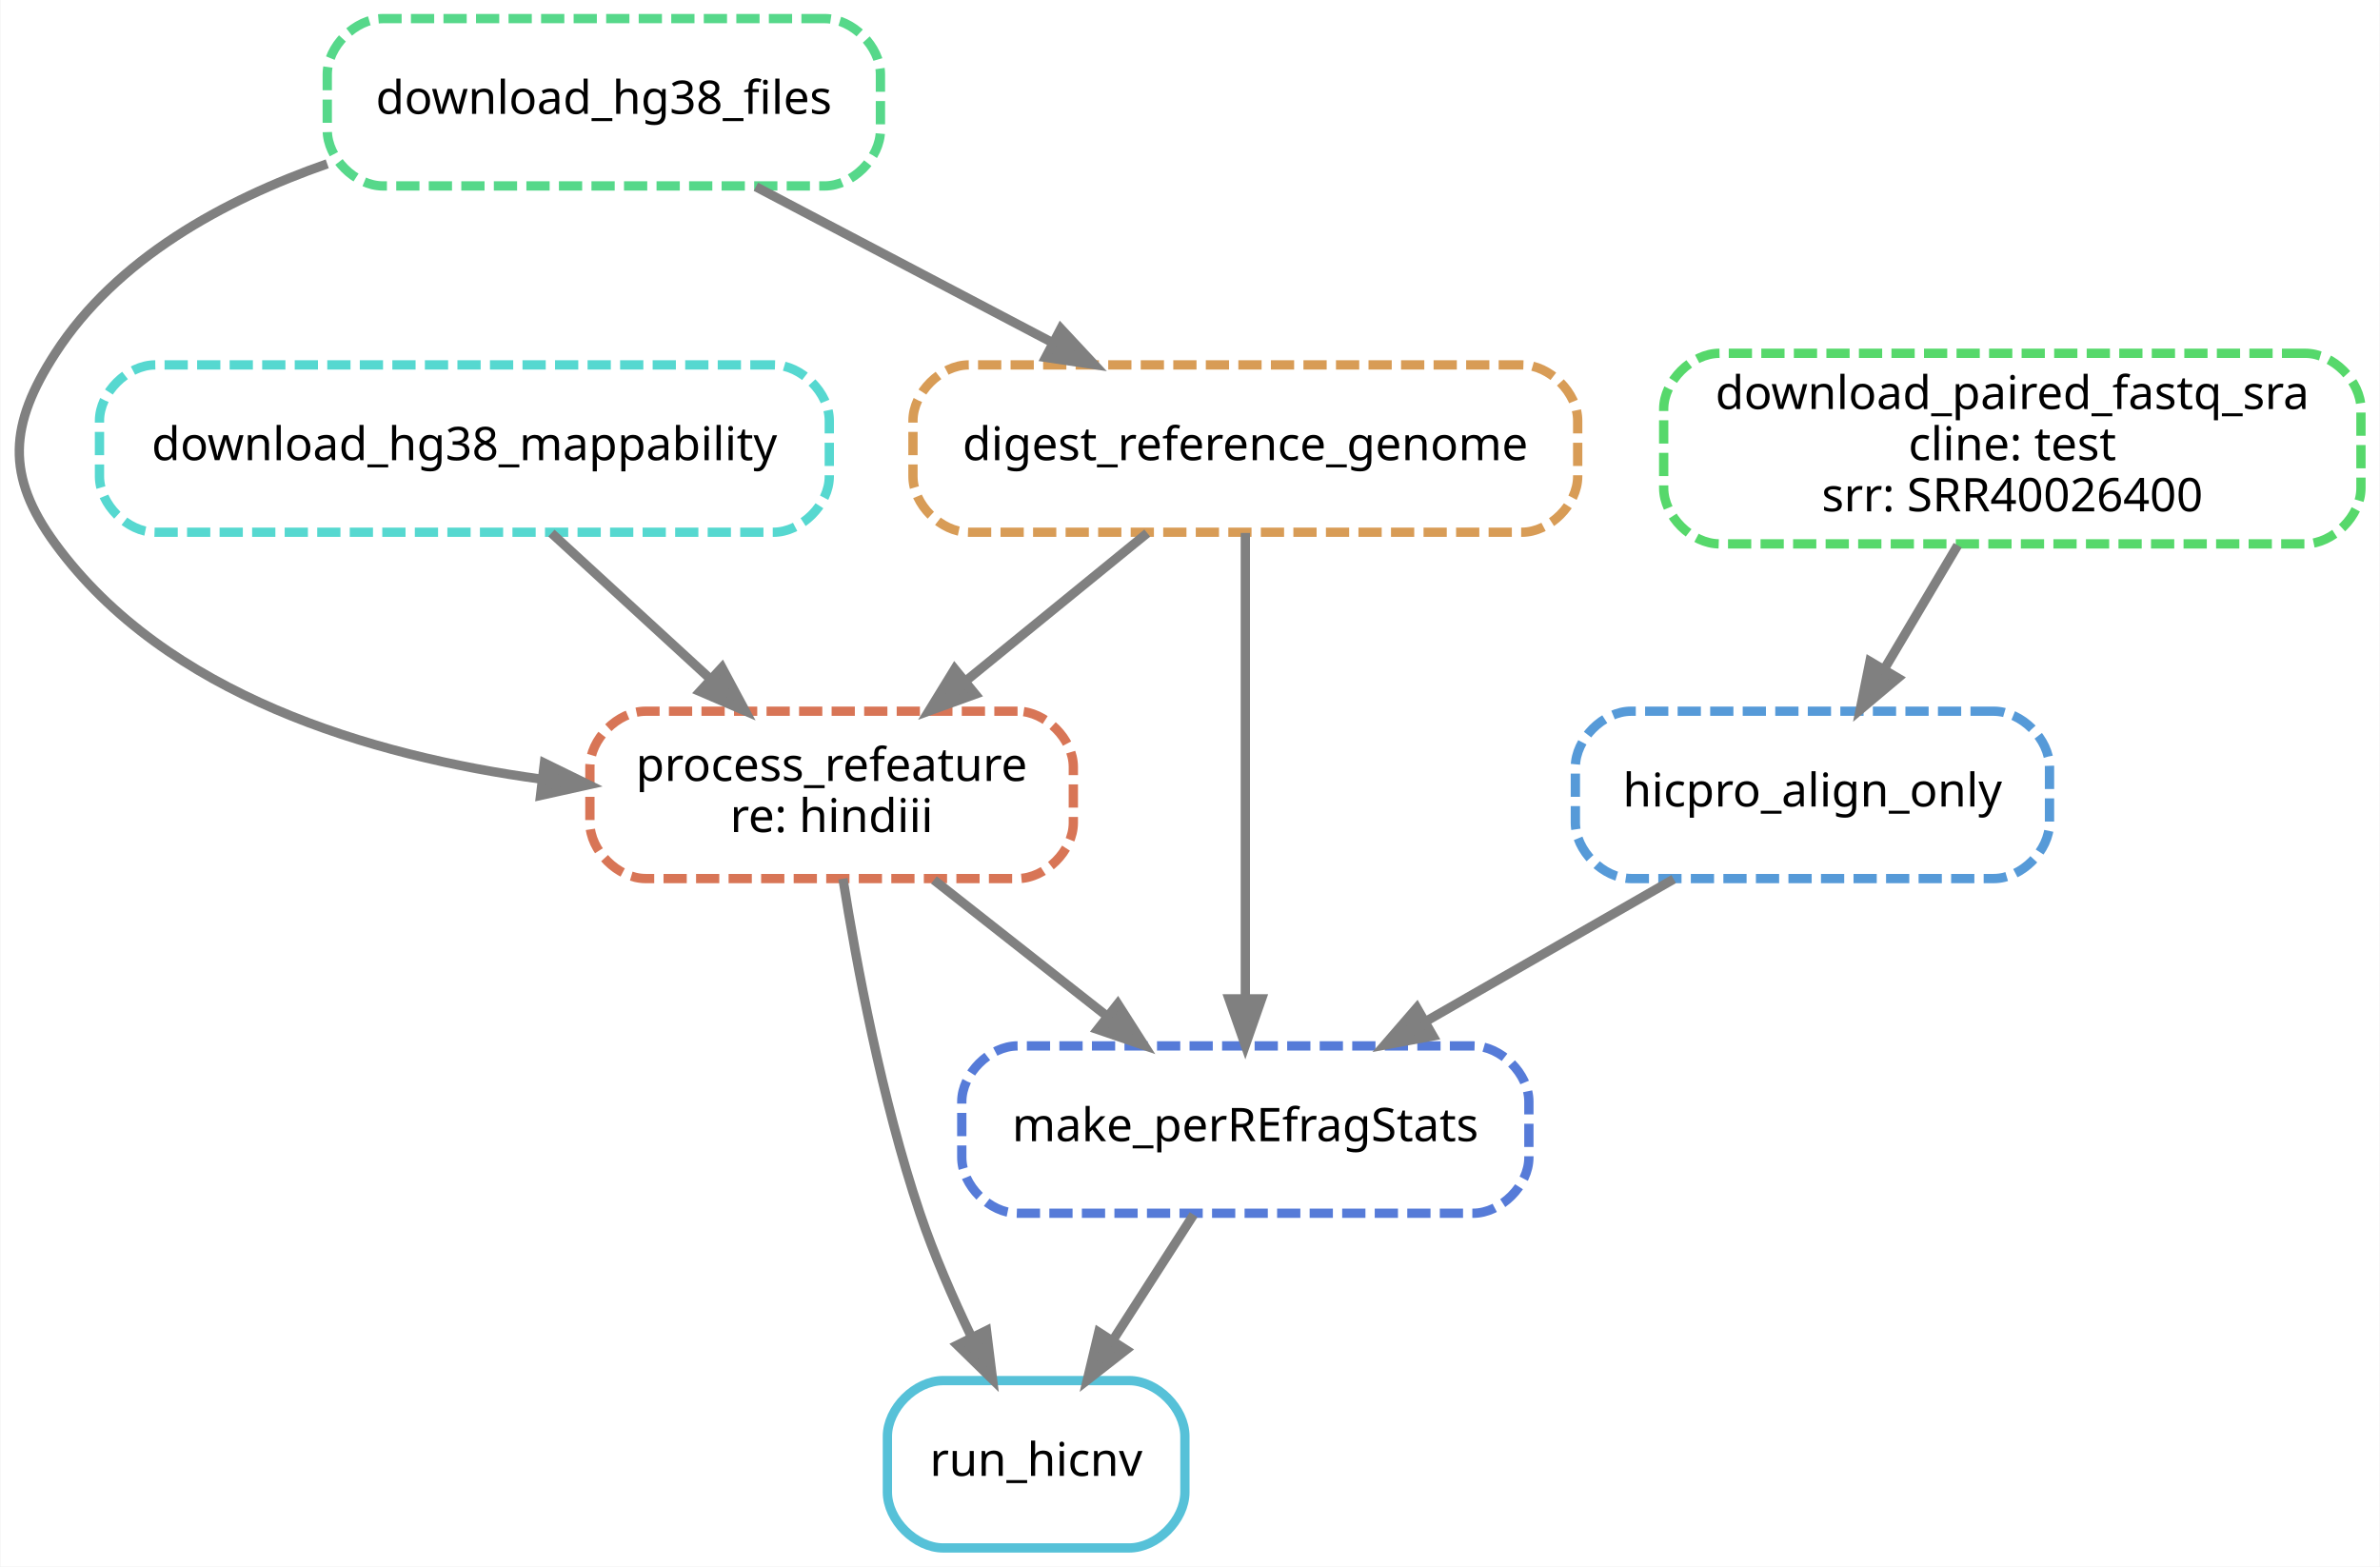
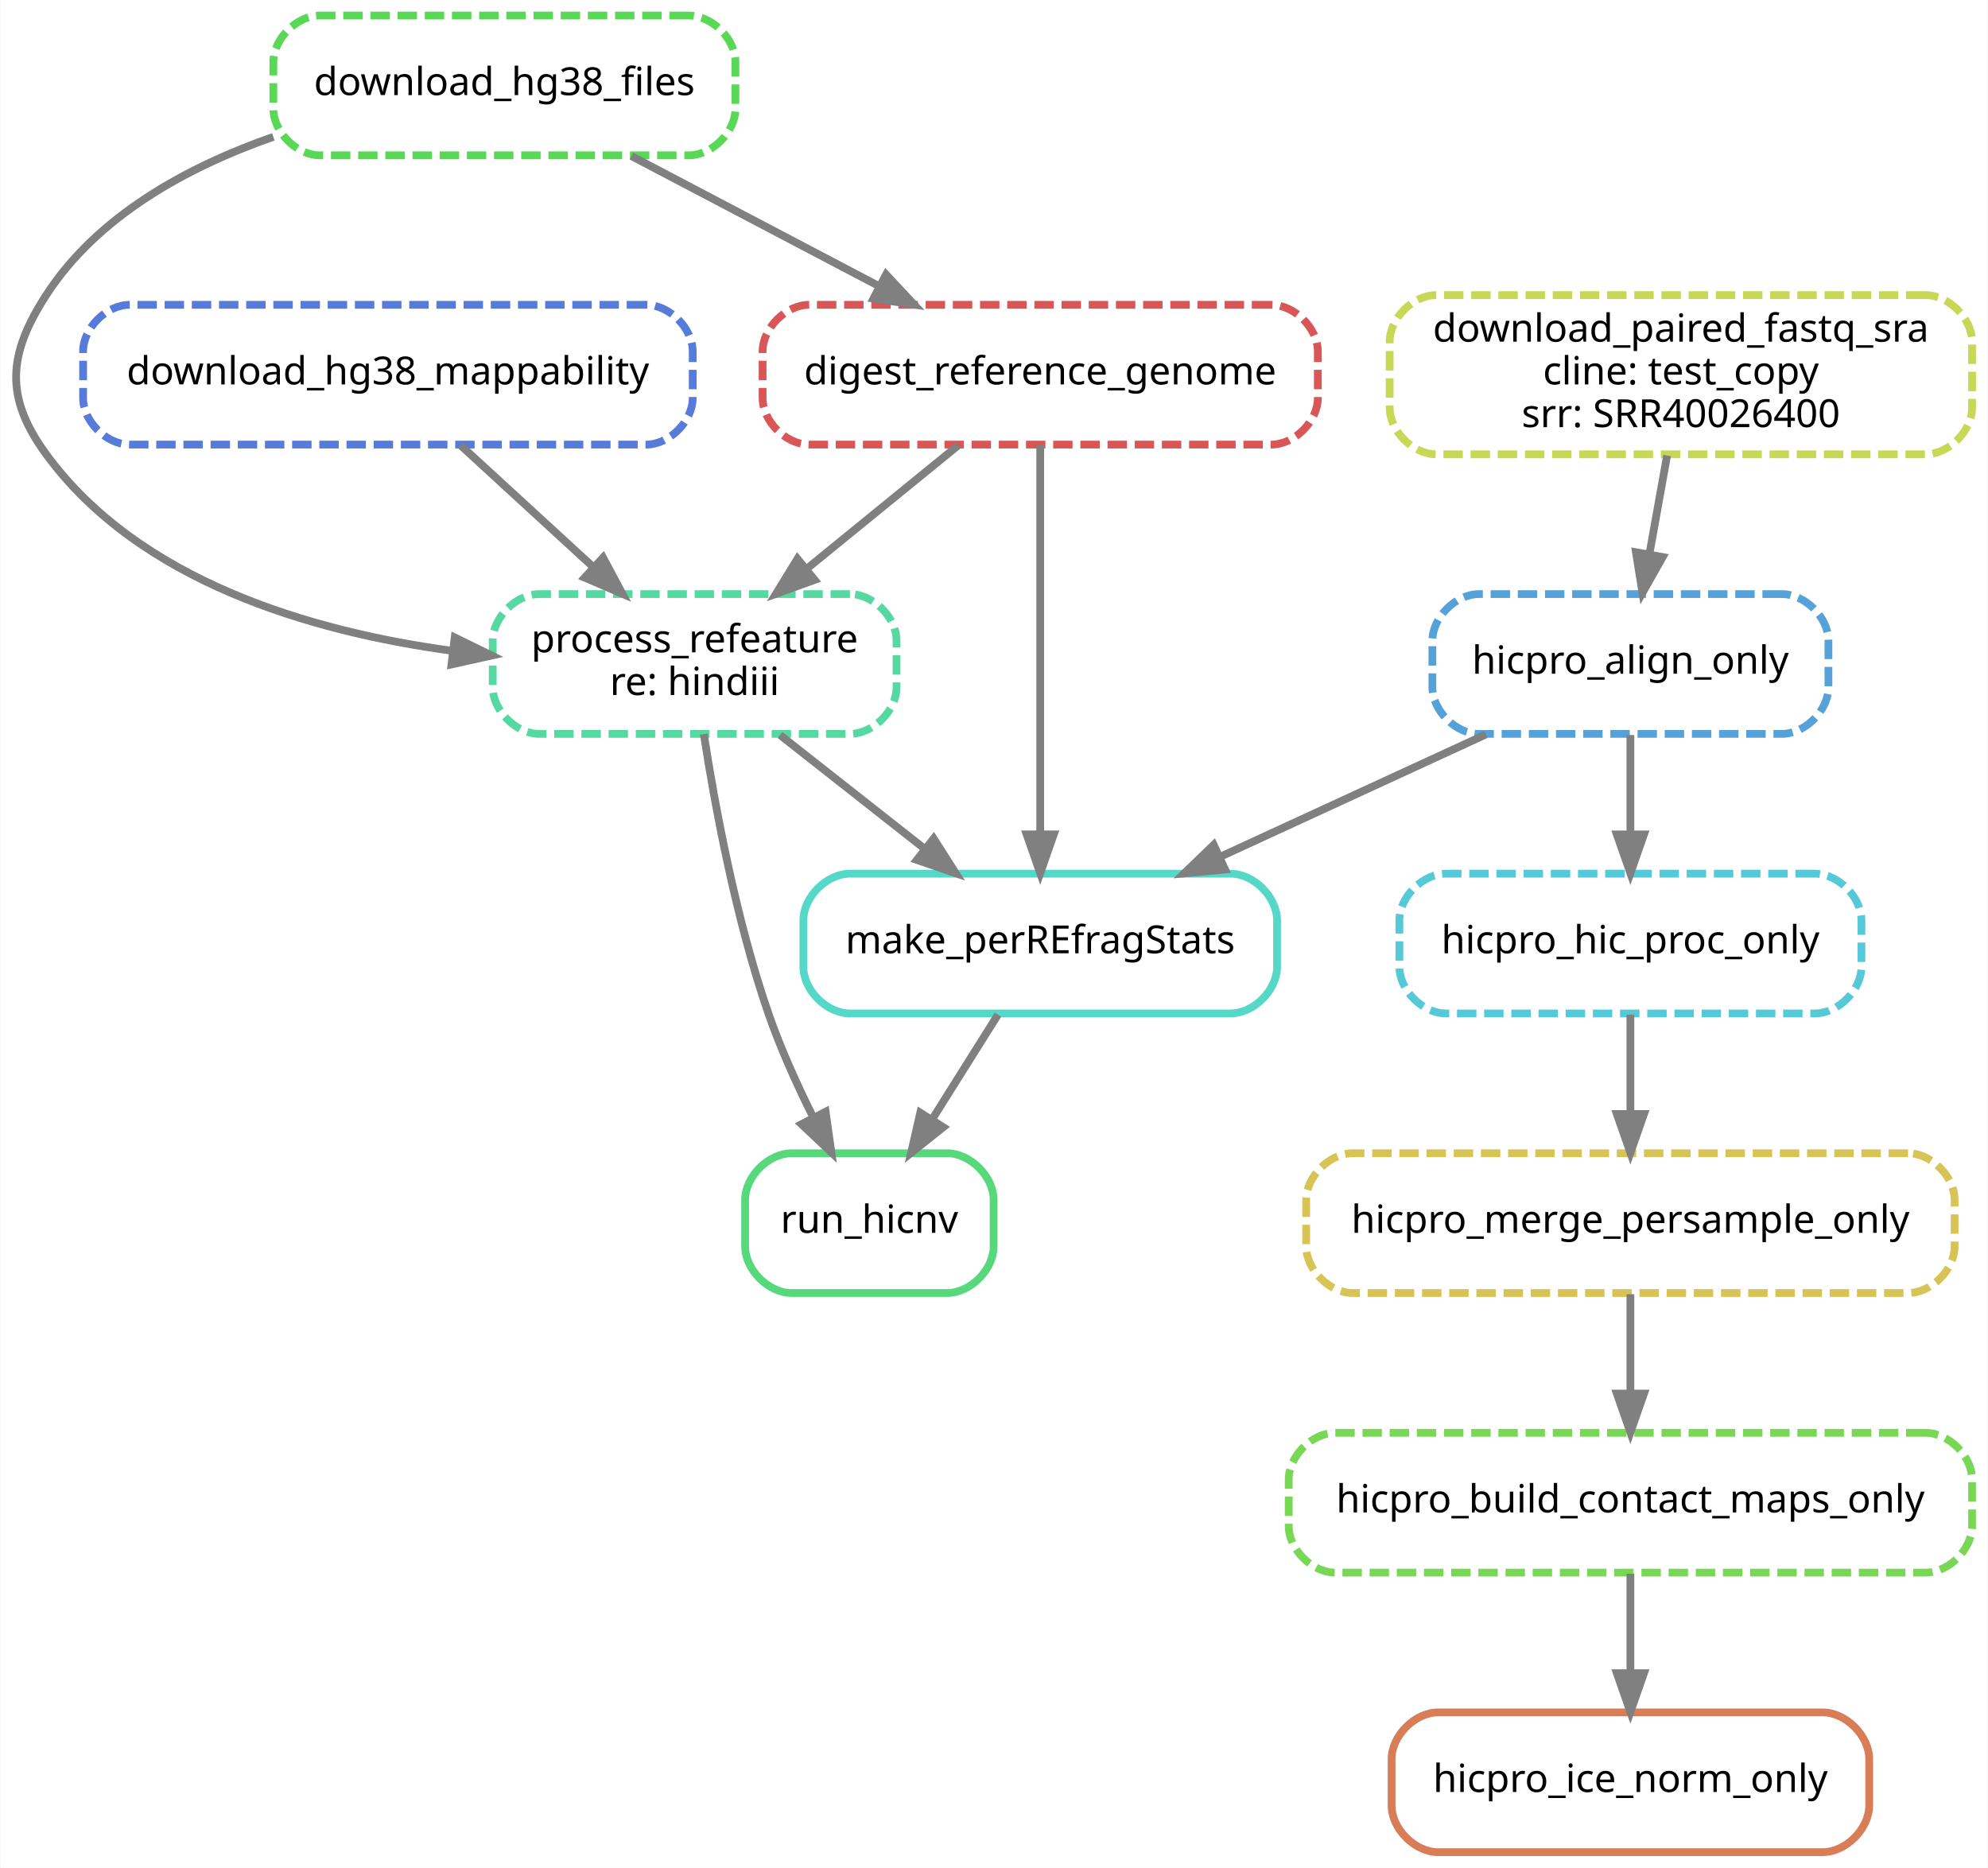
- <svg xmlns="http://www.w3.org/2000/svg" width="512pt" height="337pt" viewBox="0.00 0.00 511.80 337.00">
-   <g id="graph0" class="graph" transform="scale(1 1) rotate(0) translate(4 333)">
-     <polygon fill="white" stroke="none" points="-4,4 -4,-333 507.802,-333 507.802,4 -4,4" />
+ <svg xmlns="http://www.w3.org/2000/svg" width="512pt" height="481pt" viewBox="0.00 0.00 511.80 481.00">
+   <g id="graph0" class="graph" transform="scale(1 1) rotate(0) translate(4 477)">
+     <polygon fill="white" stroke="none" points="-4,4 -4,-477 507.802,-477 507.802,4 -4,4" />
    <g id="node1" class="node">
-       <path fill="none" stroke="#56c1d8" stroke-width="2" d="M238.802,-36C238.802,-36 198.802,-36 198.802,-36 192.802,-36 186.802,-30 186.802,-24 186.802,-24 186.802,-12 186.802,-12 186.802,-6 192.802,-0 198.802,-0 198.802,-0 238.802,-0 238.802,-0 244.802,-0 250.802,-6 250.802,-12 250.802,-12 250.802,-24 250.802,-24 250.802,-30 244.802,-36 238.802,-36" />
-       <text text-anchor="middle" x="218.802" y="-15.5" font-family="sans" font-size="10.00">run_hicnv</text>
+       <path fill="none" stroke="#56d87b" stroke-width="2" d="M239.802,-180C239.802,-180 199.802,-180 199.802,-180 193.802,-180 187.802,-174 187.802,-168 187.802,-168 187.802,-156 187.802,-156 187.802,-150 193.802,-144 199.802,-144 199.802,-144 239.802,-144 239.802,-144 245.802,-144 251.802,-150 251.802,-156 251.802,-156 251.802,-168 251.802,-168 251.802,-174 245.802,-180 239.802,-180" />
+       <text text-anchor="middle" x="219.802" y="-159.5" font-family="sans" font-size="10.00">run_hicnv</text>
    </g>
    <g id="node2" class="node">
-       <path fill="none" stroke="#d87556" stroke-width="2" stroke-dasharray="5,2" d="M214.802,-180C214.802,-180 134.802,-180 134.802,-180 128.802,-180 122.802,-174 122.802,-168 122.802,-168 122.802,-156 122.802,-156 122.802,-150 128.802,-144 134.802,-144 134.802,-144 214.802,-144 214.802,-144 220.802,-144 226.802,-150 226.802,-156 226.802,-156 226.802,-168 226.802,-168 226.802,-174 220.802,-180 214.802,-180" />
-       <text text-anchor="middle" x="174.802" y="-165" font-family="sans" font-size="10.00">process_refeature</text>
-       <text text-anchor="middle" x="174.802" y="-154" font-family="sans" font-size="10.00">re: hindiii</text>
+       <path fill="none" stroke="#d87d56" stroke-width="2" d="M465.302,-36C465.302,-36 366.302,-36 366.302,-36 360.302,-36 354.302,-30 354.302,-24 354.302,-24 354.302,-12 354.302,-12 354.302,-6 360.302,-0 366.302,-0 366.302,-0 465.302,-0 465.302,-0 471.302,-0 477.302,-6 477.302,-12 477.302,-12 477.302,-24 477.302,-24 477.302,-30 471.302,-36 465.302,-36" />
+       <text text-anchor="middle" x="415.802" y="-15.5" font-family="sans" font-size="10.00">hicpro_ice_norm_only</text>
+     </g>
+     <g id="node3" class="node">
+       <path fill="none" stroke="#56d8a2" stroke-width="2" stroke-dasharray="5,2" d="M214.802,-324C214.802,-324 134.802,-324 134.802,-324 128.802,-324 122.802,-318 122.802,-312 122.802,-312 122.802,-300 122.802,-300 122.802,-294 128.802,-288 134.802,-288 134.802,-288 214.802,-288 214.802,-288 220.802,-288 226.802,-294 226.802,-300 226.802,-300 226.802,-312 226.802,-312 226.802,-318 220.802,-324 214.802,-324" />
+       <text text-anchor="middle" x="174.802" y="-309" font-family="sans" font-size="10.00">process_refeature</text>
+       <text text-anchor="middle" x="174.802" y="-298" font-family="sans" font-size="10.00">re: hindiii</text>
    </g>
    <g id="edge1" class="edge">
-       <path fill="none" stroke="grey" stroke-width="2" d="M177.241,-143.958C180.115,-125.81 185.565,-96.401 193.802,-72 196.795,-63.132 200.866,-53.793 204.853,-45.466" />
-       <polygon fill="grey" stroke="grey" stroke-width="2" points="208.118,-46.76 209.425,-36.246 201.847,-43.65 208.118,-46.76" />
+       <path fill="none" stroke="grey" stroke-width="2" d="M177.167,-287.933C179.979,-269.764 185.379,-240.337 193.802,-216 196.919,-206.993 201.203,-197.535 205.394,-189.143" />
+       <polygon fill="grey" stroke="grey" stroke-width="2" points="208.533,-190.692 210.02,-180.202 202.316,-187.476 208.533,-190.692" />
    </g>
-     <g id="node3" class="node">
-       <path fill="none" stroke="#567bd8" stroke-width="2" stroke-dasharray="5,2" d="M312.802,-108C312.802,-108 214.802,-108 214.802,-108 208.802,-108 202.802,-102 202.802,-96 202.802,-96 202.802,-84 202.802,-84 202.802,-78 208.802,-72 214.802,-72 214.802,-72 312.802,-72 312.802,-72 318.802,-72 324.802,-78 324.802,-84 324.802,-84 324.802,-96 324.802,-96 324.802,-102 318.802,-108 312.802,-108" />
-       <text text-anchor="middle" x="263.802" y="-87.5" font-family="sans" font-size="10.00">make_perREfragStats</text>
+     <g id="node4" class="node">
+       <path fill="none" stroke="#56d8c9" stroke-width="2" d="M312.802,-252C312.802,-252 214.802,-252 214.802,-252 208.802,-252 202.802,-246 202.802,-240 202.802,-240 202.802,-228 202.802,-228 202.802,-222 208.802,-216 214.802,-216 214.802,-216 312.802,-216 312.802,-216 318.802,-216 324.802,-222 324.802,-228 324.802,-228 324.802,-240 324.802,-240 324.802,-246 318.802,-252 312.802,-252" />
+       <text text-anchor="middle" x="263.802" y="-231.5" font-family="sans" font-size="10.00">make_perREfragStats</text>
+     </g>
+     <g id="edge9" class="edge">
+       <path fill="none" stroke="grey" stroke-width="2" d="M196.802,-287.697C208.01,-278.881 221.804,-268.032 233.956,-258.474" />
+       <polygon fill="grey" stroke="grey" stroke-width="2" points="236.358,-261.038 242.055,-252.104 232.031,-255.535 236.358,-261.038" />
+     </g>
+     <g id="edge2" class="edge">
+       <path fill="none" stroke="grey" stroke-width="2" d="M252.925,-215.697C247.81,-207.559 241.606,-197.689 235.957,-188.701" />
+       <polygon fill="grey" stroke="grey" stroke-width="2" points="238.838,-186.708 230.553,-180.104 232.911,-190.433 238.838,-186.708" />
+     </g>
+     <g id="node5" class="node">
+       <path fill="none" stroke="#78d856" stroke-width="2" stroke-dasharray="5,2" d="M491.802,-108C491.802,-108 339.802,-108 339.802,-108 333.802,-108 327.802,-102 327.802,-96 327.802,-96 327.802,-84 327.802,-84 327.802,-78 333.802,-72 339.802,-72 339.802,-72 491.802,-72 491.802,-72 497.802,-72 503.802,-78 503.802,-84 503.802,-84 503.802,-96 503.802,-96 503.802,-102 497.802,-108 491.802,-108" />
+       <text text-anchor="middle" x="415.802" y="-87.5" font-family="sans" font-size="10.00">hicpro_build_contact_maps_only</text>
+     </g>
+     <g id="edge3" class="edge">
+       <path fill="none" stroke="grey" stroke-width="2" d="M415.802,-71.697C415.802,-63.983 415.802,-54.712 415.802,-46.112" />
+       <polygon fill="grey" stroke="grey" stroke-width="2" points="419.302,-46.104 415.802,-36.104 412.302,-46.104 419.302,-46.104" />
+     </g>
+     <g id="node6" class="node">
+       <path fill="none" stroke="#59d856" stroke-width="2" stroke-dasharray="5,2" d="M173.302,-473C173.302,-473 78.302,-473 78.302,-473 72.302,-473 66.302,-467 66.302,-461 66.302,-461 66.302,-449 66.302,-449 66.302,-443 72.302,-437 78.302,-437 78.302,-437 173.302,-437 173.302,-437 179.302,-437 185.302,-443 185.302,-449 185.302,-449 185.302,-461 185.302,-461 185.302,-467 179.302,-473 173.302,-473" />
+       <text text-anchor="middle" x="125.802" y="-452.5" font-family="sans" font-size="10.00">download_hg38_files</text>
+     </g>
+     <g id="edge4" class="edge">
+       <path fill="none" stroke="grey" stroke-width="2" d="M66.298,-441.757C44.038,-433.977 20.978,-421.363 7.802,-401 -2.098,-385.701 -2.96,-374.705 7.802,-360 31.61,-327.465 75.529,-314.412 112.354,-309.39" />
+       <polygon fill="grey" stroke="grey" stroke-width="2" points="113.014,-312.836 122.529,-308.176 112.185,-305.885 113.014,-312.836" />
+     </g>
+     <g id="node7" class="node">
+       <path fill="none" stroke="#d85656" stroke-width="2" stroke-dasharray="5,2" d="M323.302,-398.5C323.302,-398.5 204.302,-398.5 204.302,-398.5 198.302,-398.5 192.302,-392.5 192.302,-386.5 192.302,-386.5 192.302,-374.5 192.302,-374.5 192.302,-368.5 198.302,-362.5 204.302,-362.5 204.302,-362.5 323.302,-362.5 323.302,-362.5 329.302,-362.5 335.302,-368.5 335.302,-374.5 335.302,-374.5 335.302,-386.5 335.302,-386.5 335.302,-392.5 329.302,-398.5 323.302,-398.5" />
+       <text text-anchor="middle" x="263.802" y="-378" font-family="sans" font-size="10.00">digest_reference_genome</text>
+     </g>
+     <g id="edge11" class="edge">
+       <path fill="none" stroke="grey" stroke-width="2" d="M158.506,-436.819C177.582,-426.796 201.834,-414.056 222.253,-403.328" />
+       <polygon fill="grey" stroke="grey" stroke-width="2" points="224.107,-406.307 231.332,-398.558 220.852,-400.111 224.107,-406.307" />
+     </g>
+     <g id="edge5" class="edge">
+       <path fill="none" stroke="grey" stroke-width="2" d="M242.71,-362.319C231.072,-352.838 216.448,-340.925 203.754,-330.585" />
+       <polygon fill="grey" stroke="grey" stroke-width="2" points="205.706,-327.66 195.742,-324.058 201.285,-333.088 205.706,-327.66" />
    </g>
    <g id="edge8" class="edge">
-       <path fill="none" stroke="grey" stroke-width="2" d="M196.802,-143.697C208.01,-134.881 221.804,-124.032 233.956,-114.474" />
-       <polygon fill="grey" stroke="grey" stroke-width="2" points="236.358,-117.038 242.055,-108.104 232.031,-111.535 236.358,-117.038" />
+       <path fill="none" stroke="grey" stroke-width="2" d="M263.802,-362.357C263.802,-337.588 263.802,-291.546 263.802,-262.135" />
+       <polygon fill="grey" stroke="grey" stroke-width="2" points="267.302,-262.121 263.802,-252.121 260.302,-262.121 267.302,-262.121" />
    </g>
-     <g id="edge2" class="edge">
-       <path fill="none" stroke="grey" stroke-width="2" d="M252.678,-71.697C247.447,-63.559 241.102,-53.689 235.324,-44.701" />
-       <polygon fill="grey" stroke="grey" stroke-width="2" points="238.149,-42.623 229.797,-36.104 232.261,-46.409 238.149,-42.623" />
+     <g id="node8" class="node">
+       <path fill="none" stroke="#567bd8" stroke-width="2" stroke-dasharray="5,2" d="M162.302,-398.5C162.302,-398.5 29.302,-398.5 29.302,-398.5 23.302,-398.5 17.302,-392.5 17.302,-386.5 17.302,-386.5 17.302,-374.5 17.302,-374.5 17.302,-368.5 23.302,-362.5 29.302,-362.5 29.302,-362.5 162.302,-362.5 162.302,-362.5 168.302,-362.5 174.302,-368.5 174.302,-374.5 174.302,-374.5 174.302,-386.5 174.302,-386.5 174.302,-392.5 168.302,-398.5 162.302,-398.5" />
+       <text text-anchor="middle" x="95.802" y="-378" font-family="sans" font-size="10.00">download_hg38_mappability</text>
    </g>
-     <g id="node4" class="node">
-       <path fill="none" stroke="#56d88a" stroke-width="2" stroke-dasharray="5,2" d="M173.302,-329C173.302,-329 78.302,-329 78.302,-329 72.302,-329 66.302,-323 66.302,-317 66.302,-317 66.302,-305 66.302,-305 66.302,-299 72.302,-293 78.302,-293 78.302,-293 173.302,-293 173.302,-293 179.302,-293 185.302,-299 185.302,-305 185.302,-305 185.302,-317 185.302,-317 185.302,-323 179.302,-329 173.302,-329" />
-       <text text-anchor="middle" x="125.802" y="-308.5" font-family="sans" font-size="10.00">download_hg38_files</text>
+     <g id="edge6" class="edge">
+       <path fill="none" stroke="grey" stroke-width="2" d="M114.524,-362.319C124.756,-352.928 137.588,-341.152 148.78,-330.881" />
+       <polygon fill="grey" stroke="grey" stroke-width="2" points="151.213,-333.398 156.214,-324.058 146.48,-328.241 151.213,-333.398" />
    </g>
-     <g id="edge3" class="edge">
-       <path fill="none" stroke="grey" stroke-width="2" d="M66.298,-297.757C44.038,-289.977 20.978,-277.363 7.802,-257 -2.098,-241.701 -2.96,-230.705 7.802,-216 31.61,-183.465 75.529,-170.412 112.354,-165.39" />
-       <polygon fill="grey" stroke="grey" stroke-width="2" points="113.014,-168.836 122.529,-164.176 112.185,-161.885 113.014,-168.836" />
-     </g>
-     <g id="node5" class="node">
-       <path fill="none" stroke="#d89c56" stroke-width="2" stroke-dasharray="5,2" d="M323.302,-254.5C323.302,-254.5 204.302,-254.5 204.302,-254.5 198.302,-254.5 192.302,-248.5 192.302,-242.5 192.302,-242.5 192.302,-230.5 192.302,-230.5 192.302,-224.5 198.302,-218.5 204.302,-218.5 204.302,-218.5 323.302,-218.5 323.302,-218.5 329.302,-218.5 335.302,-224.5 335.302,-230.5 335.302,-230.5 335.302,-242.5 335.302,-242.5 335.302,-248.5 329.302,-254.5 323.302,-254.5" />
-       <text text-anchor="middle" x="263.802" y="-234" font-family="sans" font-size="10.00">digest_reference_genome</text>
-     </g>
-     <g id="edge9" class="edge">
-       <path fill="none" stroke="grey" stroke-width="2" d="M158.506,-292.819C177.582,-282.796 201.834,-270.056 222.253,-259.328" />
-       <polygon fill="grey" stroke="grey" stroke-width="2" points="224.107,-262.307 231.332,-254.558 220.852,-256.111 224.107,-262.307" />
-     </g>
-     <g id="edge4" class="edge">
-       <path fill="none" stroke="grey" stroke-width="2" d="M242.71,-218.319C231.072,-208.838 216.448,-196.925 203.754,-186.585" />
-       <polygon fill="grey" stroke="grey" stroke-width="2" points="205.706,-183.66 195.742,-180.058 201.285,-189.088 205.706,-183.66" />
+     <g id="node9" class="node">
+       <path fill="none" stroke="#56a2d8" stroke-width="2" stroke-dasharray="5,2" d="M454.802,-324C454.802,-324 376.802,-324 376.802,-324 370.802,-324 364.802,-318 364.802,-312 364.802,-312 364.802,-300 364.802,-300 364.802,-294 370.802,-288 376.802,-288 376.802,-288 454.802,-288 454.802,-288 460.802,-288 466.802,-294 466.802,-300 466.802,-300 466.802,-312 466.802,-312 466.802,-318 460.802,-324 454.802,-324" />
+       <text text-anchor="middle" x="415.802" y="-303.5" font-family="sans" font-size="10.00">hicpro_align_only</text>
    </g>
    <g id="edge7" class="edge">
-       <path fill="none" stroke="grey" stroke-width="2" d="M263.802,-218.357C263.802,-193.588 263.802,-147.546 263.802,-118.135" />
-       <polygon fill="grey" stroke="grey" stroke-width="2" points="267.302,-118.121 263.802,-108.121 260.302,-118.121 267.302,-118.121" />
+       <path fill="none" stroke="grey" stroke-width="2" d="M378.618,-287.876C357.931,-278.349 331.999,-266.407 310.017,-256.283" />
+       <polygon fill="grey" stroke="grey" stroke-width="2" points="311.411,-253.072 300.864,-252.068 308.483,-259.43 311.411,-253.072" />
    </g>
-     <g id="node6" class="node">
-       <path fill="none" stroke="#56d8d0" stroke-width="2" stroke-dasharray="5,2" d="M162.302,-254.5C162.302,-254.5 29.302,-254.5 29.302,-254.5 23.302,-254.5 17.302,-248.5 17.302,-242.5 17.302,-242.5 17.302,-230.5 17.302,-230.5 17.302,-224.5 23.302,-218.5 29.302,-218.5 29.302,-218.5 162.302,-218.5 162.302,-218.5 168.302,-218.5 174.302,-224.5 174.302,-230.5 174.302,-230.5 174.302,-242.5 174.302,-242.5 174.302,-248.5 168.302,-254.5 162.302,-254.5" />
-       <text text-anchor="middle" x="95.802" y="-234" font-family="sans" font-size="10.00">download_hg38_mappability</text>
+     <g id="node12" class="node">
+       <path fill="none" stroke="#56c9d8" stroke-width="2" stroke-dasharray="5,2" d="M463.302,-252C463.302,-252 368.302,-252 368.302,-252 362.302,-252 356.302,-246 356.302,-240 356.302,-240 356.302,-228 356.302,-228 356.302,-222 362.302,-216 368.302,-216 368.302,-216 463.302,-216 463.302,-216 469.302,-216 475.302,-222 475.302,-228 475.302,-228 475.302,-240 475.302,-240 475.302,-246 469.302,-252 463.302,-252" />
+       <text text-anchor="middle" x="415.802" y="-231.5" font-family="sans" font-size="10.00">hicpro_hic_proc_only</text>
    </g>
-     <g id="edge5" class="edge">
-       <path fill="none" stroke="grey" stroke-width="2" d="M114.524,-218.319C124.756,-208.928 137.588,-197.152 148.78,-186.881" />
-       <polygon fill="grey" stroke="grey" stroke-width="2" points="151.213,-189.398 156.214,-180.058 146.48,-184.241 151.213,-189.398" />
+     <g id="edge14" class="edge">
+       <path fill="none" stroke="grey" stroke-width="2" d="M415.802,-287.697C415.802,-279.983 415.802,-270.712 415.802,-262.112" />
+       <polygon fill="grey" stroke="grey" stroke-width="2" points="419.302,-262.104 415.802,-252.104 412.302,-262.104 419.302,-262.104" />
    </g>
-     <g id="node7" class="node">
-       <path fill="none" stroke="#569ad8" stroke-width="2" stroke-dasharray="5,2" d="M424.802,-180C424.802,-180 346.802,-180 346.802,-180 340.802,-180 334.802,-174 334.802,-168 334.802,-168 334.802,-156 334.802,-156 334.802,-150 340.802,-144 346.802,-144 346.802,-144 424.802,-144 424.802,-144 430.802,-144 436.802,-150 436.802,-156 436.802,-156 436.802,-168 436.802,-168 436.802,-174 430.802,-180 424.802,-180" />
-       <text text-anchor="middle" x="385.802" y="-159.5" font-family="sans" font-size="10.00">hicpro_align_only</text>
-     </g>
-     <g id="edge6" class="edge">
-       <path fill="none" stroke="grey" stroke-width="2" d="M355.957,-143.876C339.858,-134.639 319.801,-123.131 302.513,-113.212" />
-       <polygon fill="grey" stroke="grey" stroke-width="2" points="304.176,-110.131 293.761,-108.19 300.693,-116.202 304.176,-110.131" />
-     </g>
-     <g id="node8" class="node">
-       <path fill="none" stroke="#56d86b" stroke-width="2" stroke-dasharray="5,2" d="M491.802,-257C491.802,-257 365.802,-257 365.802,-257 359.802,-257 353.802,-251 353.802,-245 353.802,-245 353.802,-228 353.802,-228 353.802,-222 359.802,-216 365.802,-216 365.802,-216 491.802,-216 491.802,-216 497.802,-216 503.802,-222 503.802,-228 503.802,-228 503.802,-245 503.802,-245 503.802,-251 497.802,-257 491.802,-257" />
-       <text text-anchor="middle" x="428.802" y="-245" font-family="sans" font-size="10.00">download_paired_fastq_sra</text>
-       <text text-anchor="middle" x="428.802" y="-234" font-family="sans" font-size="10.00">cline: test</text>
-       <text text-anchor="middle" x="428.802" y="-223" font-family="sans" font-size="10.00">srr: SRR40026400</text>
+     <g id="node10" class="node">
+       <path fill="none" stroke="#d8c356" stroke-width="2" stroke-dasharray="5,2" d="M487.302,-180C487.302,-180 344.302,-180 344.302,-180 338.302,-180 332.302,-174 332.302,-168 332.302,-168 332.302,-156 332.302,-156 332.302,-150 338.302,-144 344.302,-144 344.302,-144 487.302,-144 487.302,-144 493.302,-144 499.302,-150 499.302,-156 499.302,-156 499.302,-168 499.302,-168 499.302,-174 493.302,-180 487.302,-180" />
+       <text text-anchor="middle" x="415.802" y="-159.5" font-family="sans" font-size="10.00">hicpro_merge_persample_only</text>
    </g>
    <g id="edge10" class="edge">
-       <path fill="none" stroke="grey" stroke-width="2" d="M417.052,-215.689C412.179,-207.474 406.46,-197.83 401.255,-189.055" />
-       <polygon fill="grey" stroke="grey" stroke-width="2" points="404.186,-187.135 396.074,-180.319 398.165,-190.706 404.186,-187.135" />
+       <path fill="none" stroke="grey" stroke-width="2" d="M415.802,-143.697C415.802,-135.983 415.802,-126.712 415.802,-118.112" />
+       <polygon fill="grey" stroke="grey" stroke-width="2" points="419.302,-118.104 415.802,-108.104 412.302,-118.104 419.302,-118.104" />
+     </g>
+     <g id="node11" class="node">
+       <path fill="none" stroke="#c6d856" stroke-width="2" stroke-dasharray="5,2" d="M491.802,-401C491.802,-401 365.802,-401 365.802,-401 359.802,-401 353.802,-395 353.802,-389 353.802,-389 353.802,-372 353.802,-372 353.802,-366 359.802,-360 365.802,-360 365.802,-360 491.802,-360 491.802,-360 497.802,-360 503.802,-366 503.802,-372 503.802,-372 503.802,-389 503.802,-389 503.802,-395 497.802,-401 491.802,-401" />
+       <text text-anchor="middle" x="428.802" y="-389" font-family="sans" font-size="10.00">download_paired_fastq_sra</text>
+       <text text-anchor="middle" x="428.802" y="-378" font-family="sans" font-size="10.00">cline: test_copy</text>
+       <text text-anchor="middle" x="428.802" y="-367" font-family="sans" font-size="10.00">srr: SRR40026400</text>
+     </g>
+     <g id="edge12" class="edge">
+       <path fill="none" stroke="grey" stroke-width="2" d="M425.249,-359.689C423.838,-351.82 422.192,-342.64 420.673,-334.168" />
+       <polygon fill="grey" stroke="grey" stroke-width="2" points="424.117,-333.545 418.907,-324.319 417.227,-334.78 424.117,-333.545" />
+     </g>
+     <g id="edge13" class="edge">
+       <path fill="none" stroke="grey" stroke-width="2" d="M415.802,-215.697C415.802,-207.983 415.802,-198.712 415.802,-190.112" />
+       <polygon fill="grey" stroke="grey" stroke-width="2" points="419.302,-190.104 415.802,-180.104 412.302,-190.104 419.302,-190.104" />
    </g>
  </g>
</svg>
